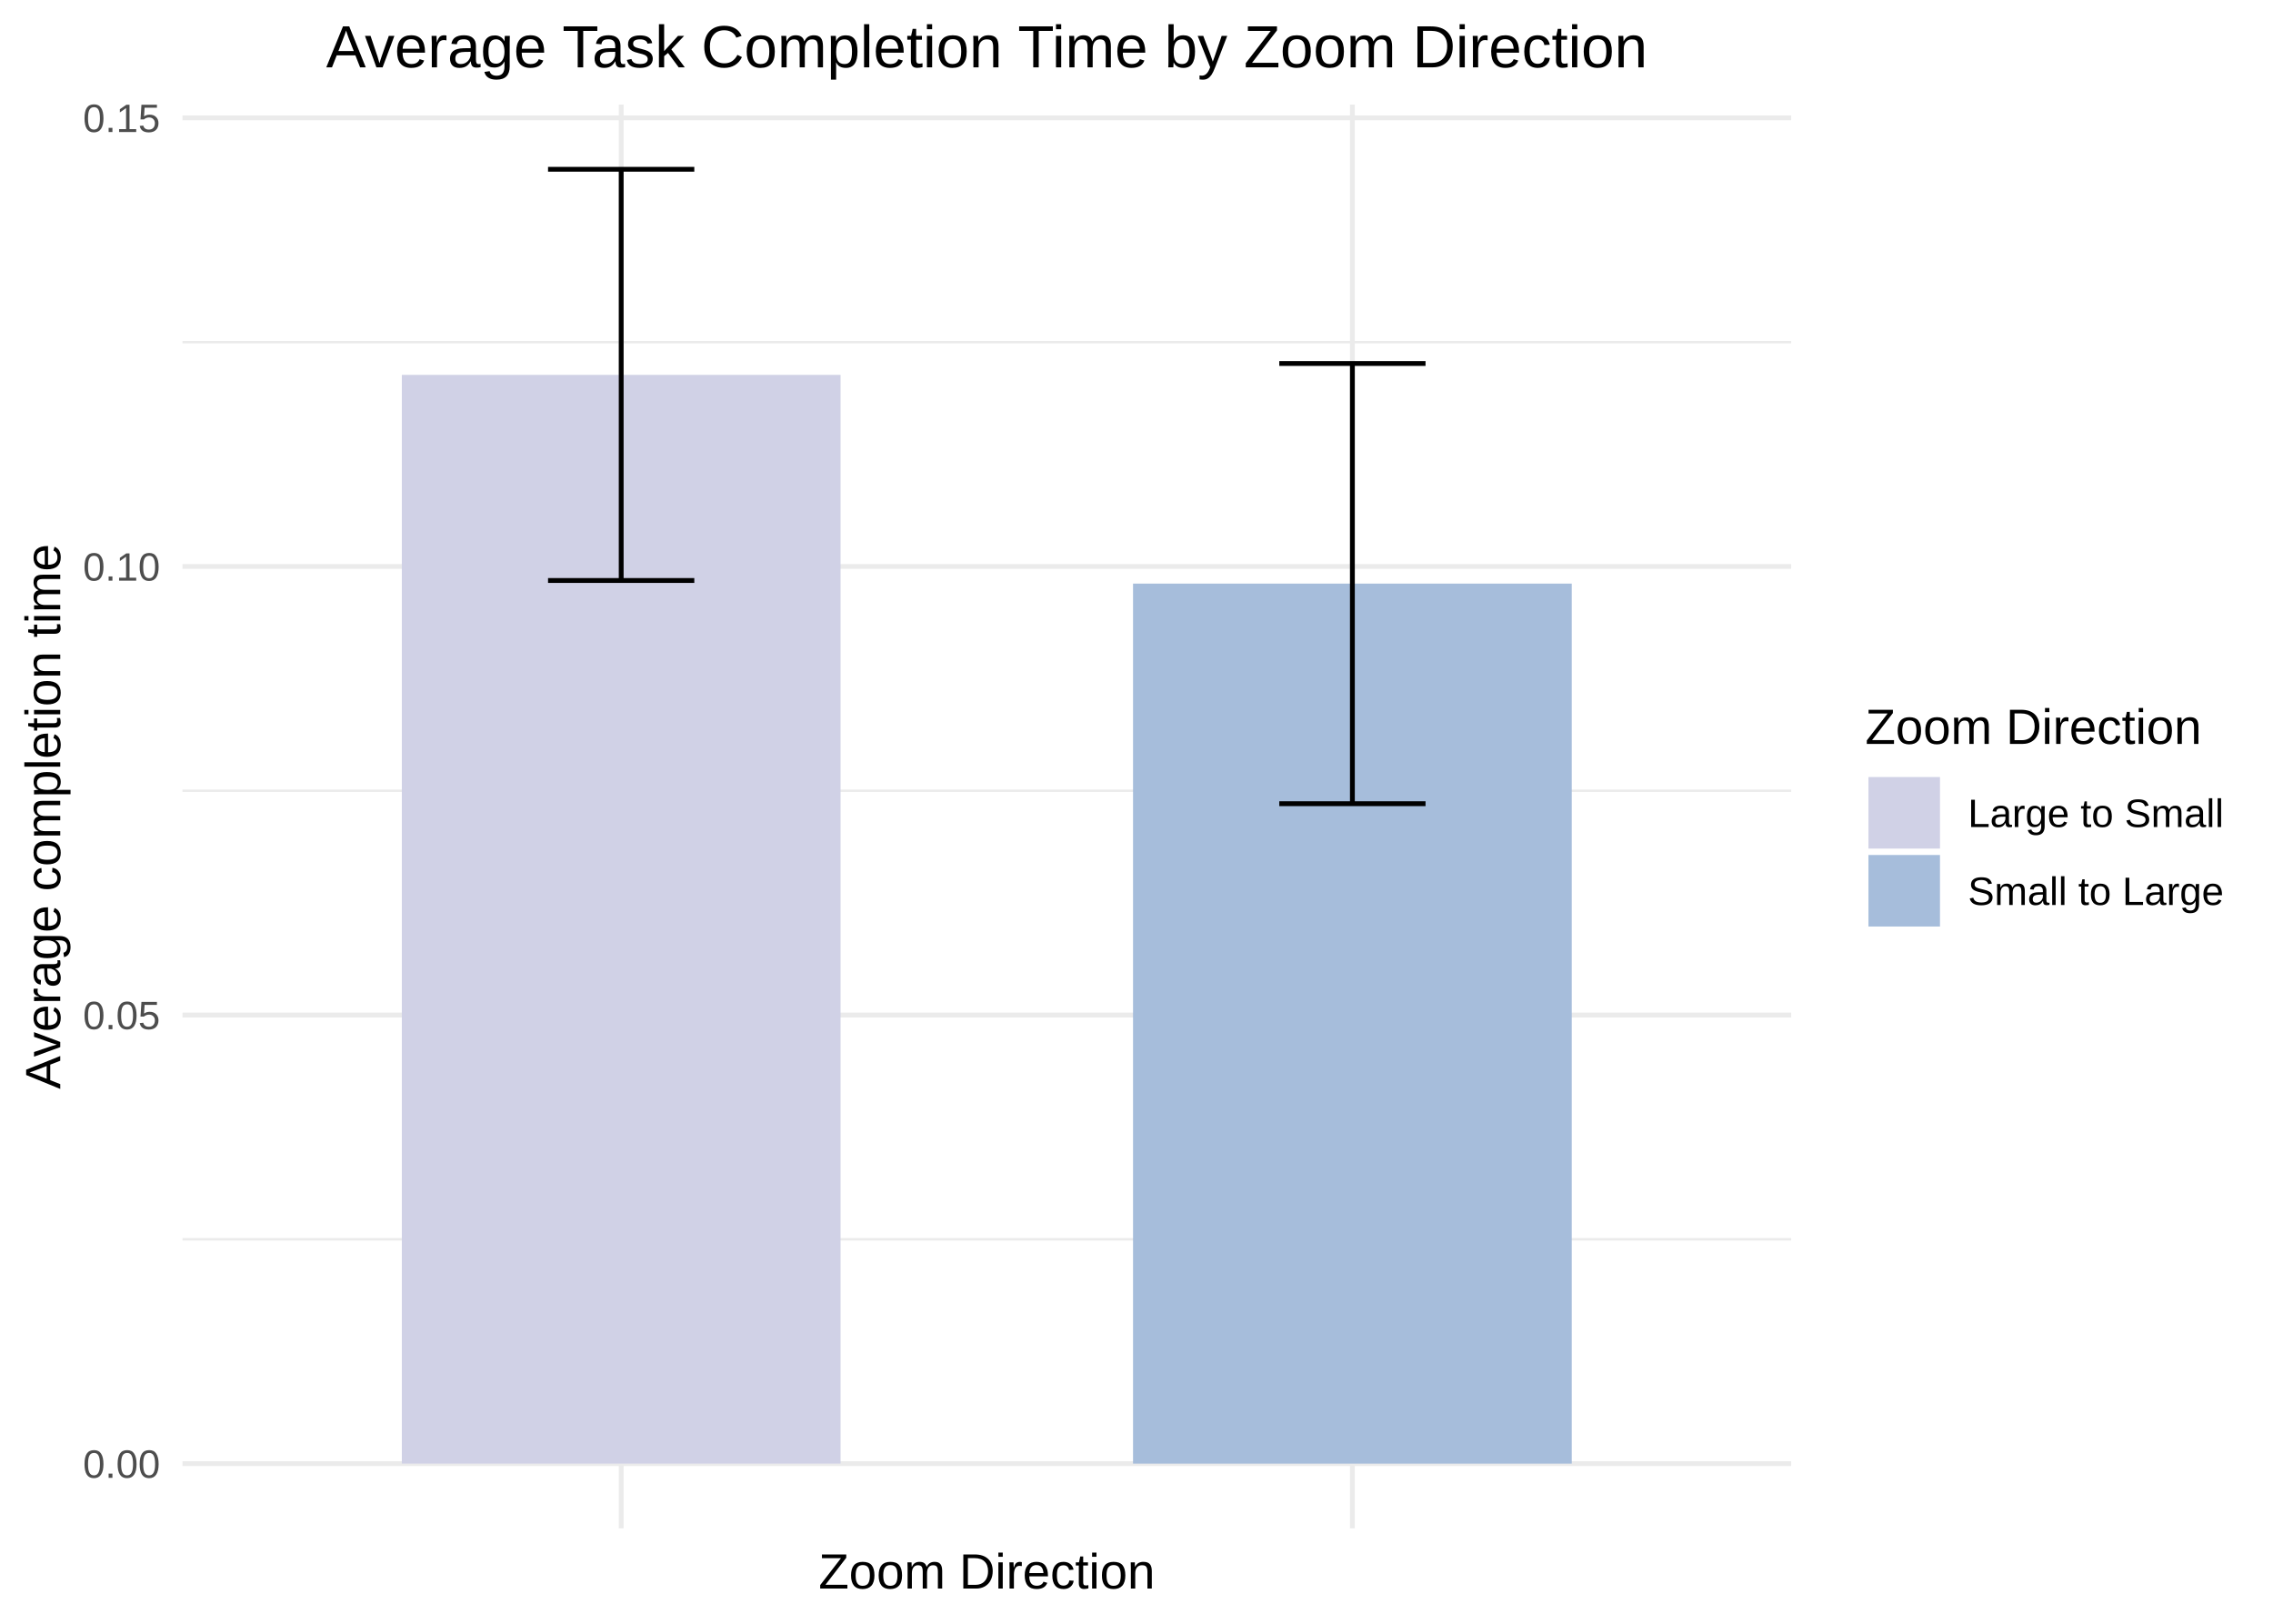
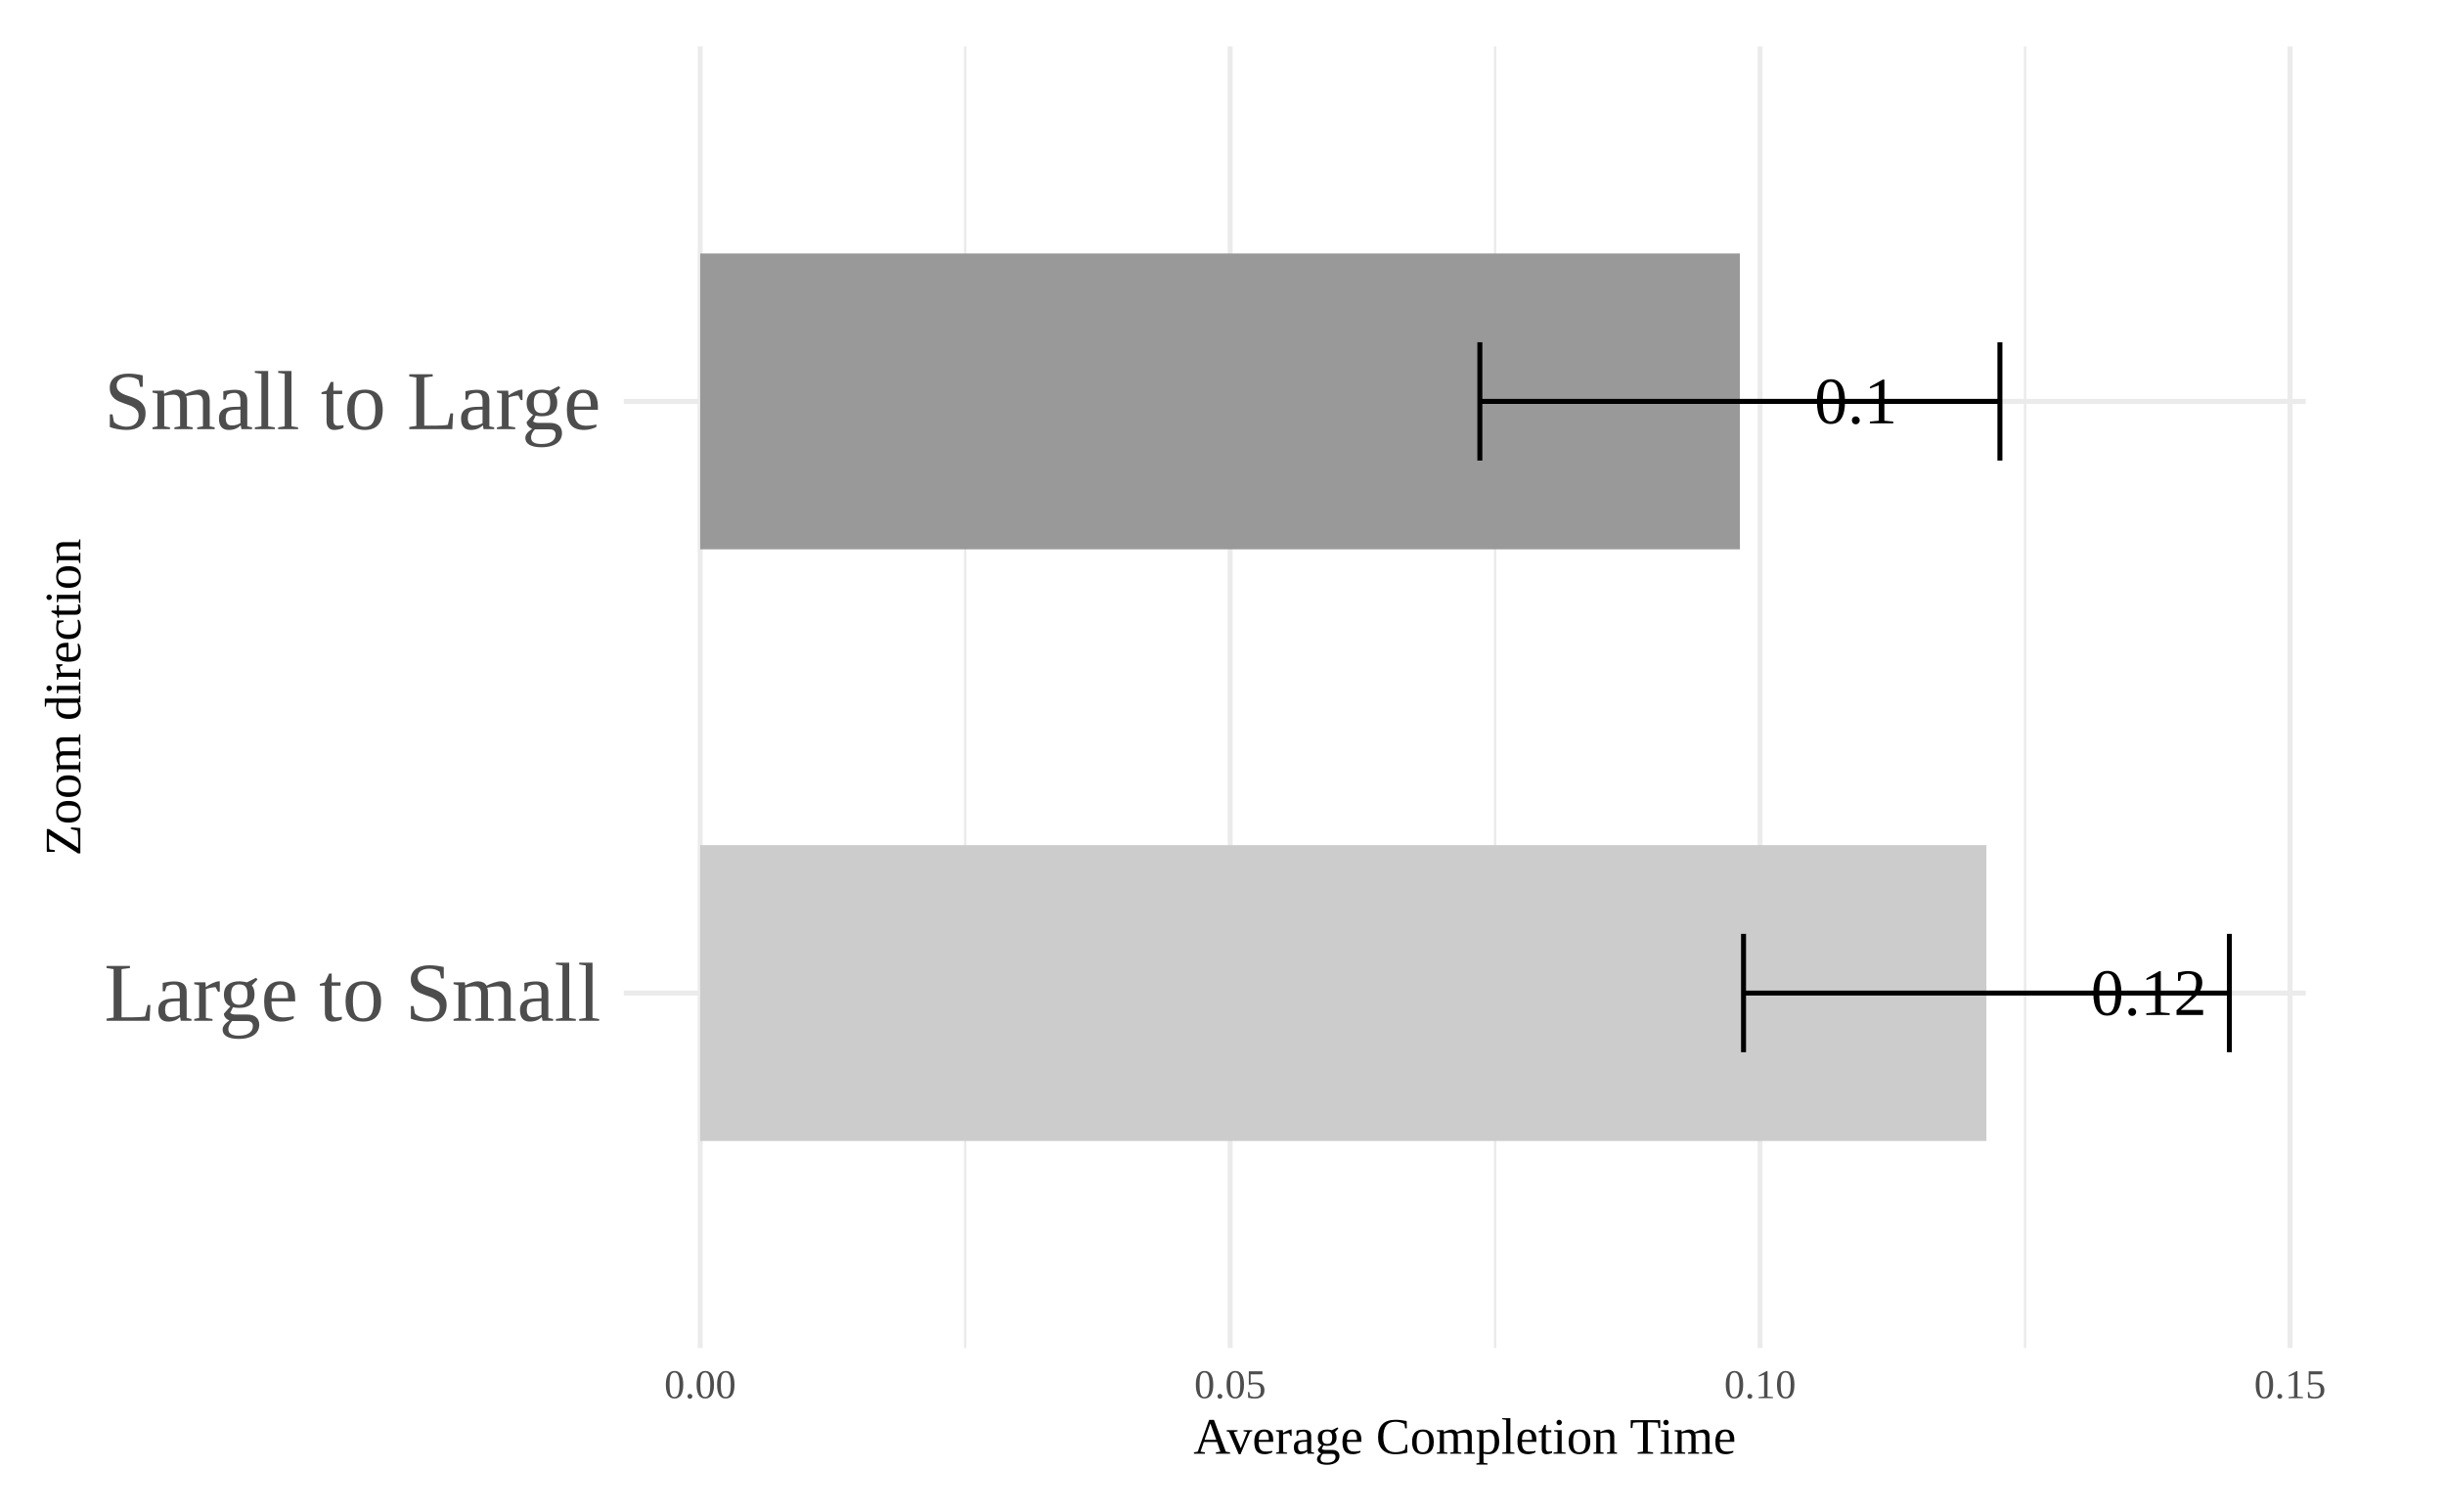
- <svg xmlns="http://www.w3.org/2000/svg" width="504.00pt" height="360.00pt" viewBox="0 0 504.00 360.00">
+ <svg xmlns="http://www.w3.org/2000/svg" width="525.00pt" height="324.47pt" viewBox="0 0 525.00 324.47">
  <g class="svglite">
    <defs>
      <style type="text/css">
    .svglite line, .svglite polyline, .svglite polygon, .svglite path, .svglite rect, .svglite circle {
      fill: none;
      stroke: #000000;
      stroke-linecap: round;
      stroke-linejoin: round;
      stroke-miterlimit: 10.00;
    }
    .svglite text {
      white-space: pre;
    }
    .svglite g.glyphgroup path {
      fill: inherit;
      stroke: none;
    }
  </style>
    </defs>
    <rect width="100%" height="100%" style="stroke: none; fill: none;" />
    <defs>
-       <clipPath id="cpMC4wMHw1MDQuMDB8MC4wMHwzNjAuMDA=">
-         <rect x="0.00" y="0.00" width="504.00" height="360.00" />
+       <clipPath id="cpMC4wMHw1MjUuMDB8MC4wMHwzMjQuNDc=">
+         <rect x="0.00" y="0.00" width="525.00" height="324.47" />
      </clipPath>
    </defs>
-     <g clip-path="url(#cpMC4wMHw1MDQuMDB8MC4wMHwzNjAuMDA=)">
+     <g clip-path="url(#cpMC4wMHw1MjUuMDB8MC4wMHwzMjQuNDc=)">
</g>
    <defs>
-       <clipPath id="cpNDAuNDZ8Mzk3LjE2fDIzLjE4fDMzOC44NQ==">
-         <rect x="40.46" y="23.18" width="356.70" height="315.67" />
+       <clipPath id="cpMTMzLjk0fDQ5NS4xMXw5Ljk2fDI4OS40NQ==">
+         <rect x="133.94" y="9.96" width="361.18" height="279.49" />
      </clipPath>
    </defs>
-     <g clip-path="url(#cpNDAuNDZ8Mzk3LjE2fDIzLjE4fDMzOC44NQ==)">
-       <polyline points="40.46,274.77 397.16,274.77 " style="stroke-width: 0.53; stroke: #EBEBEB; stroke-linecap: butt;" />
-       <polyline points="40.46,175.32 397.16,175.32 " style="stroke-width: 0.53; stroke: #EBEBEB; stroke-linecap: butt;" />
-       <polyline points="40.46,75.86 397.16,75.86 " style="stroke-width: 0.53; stroke: #EBEBEB; stroke-linecap: butt;" />
-       <polyline points="40.46,324.50 397.16,324.50 " style="stroke-width: 1.07; stroke: #EBEBEB; stroke-linecap: butt;" />
-       <polyline points="40.46,225.04 397.16,225.04 " style="stroke-width: 1.07; stroke: #EBEBEB; stroke-linecap: butt;" />
-       <polyline points="40.46,125.59 397.16,125.59 " style="stroke-width: 1.07; stroke: #EBEBEB; stroke-linecap: butt;" />
-       <polyline points="40.46,26.13 397.16,26.13 " style="stroke-width: 1.07; stroke: #EBEBEB; stroke-linecap: butt;" />
-       <polyline points="137.74,338.85 137.74,23.18 " style="stroke-width: 1.07; stroke: #EBEBEB; stroke-linecap: butt;" />
-       <polyline points="299.87,338.85 299.87,23.18 " style="stroke-width: 1.07; stroke: #EBEBEB; stroke-linecap: butt;" />
-       <rect x="89.10" y="83.11" width="97.28" height="241.38" style="stroke-width: 1.07; stroke: none; stroke-linecap: butt; stroke-linejoin: miter; fill: #D0D1E6;" />
-       <rect x="251.23" y="129.39" width="97.28" height="195.11" style="stroke-width: 1.07; stroke: none; stroke-linecap: butt; stroke-linejoin: miter; fill: #A6BDDB;" />
-       <polyline points="121.52,37.53 153.95,37.53 " style="stroke-width: 1.07; stroke-linecap: butt;" />
-       <polyline points="137.74,37.53 137.74,128.70 " style="stroke-width: 1.07; stroke-linecap: butt;" />
-       <polyline points="121.52,128.70 153.95,128.70 " style="stroke-width: 1.07; stroke-linecap: butt;" />
-       <polyline points="283.66,80.59 316.09,80.59 " style="stroke-width: 1.07; stroke-linecap: butt;" />
-       <polyline points="299.87,80.59 299.87,178.19 " style="stroke-width: 1.07; stroke-linecap: butt;" />
-       <polyline points="283.66,178.19 316.09,178.19 " style="stroke-width: 1.07; stroke-linecap: butt;" />
+     <g clip-path="url(#cpMTMzLjk0fDQ5NS4xMXw5Ljk2fDI4OS40NQ==)">
+       <polyline points="207.25,289.45 207.25,9.96 " style="stroke-width: 0.53; stroke: #EBEBEB; stroke-linecap: butt;" />
+       <polyline points="321.04,289.45 321.04,9.96 " style="stroke-width: 0.53; stroke: #EBEBEB; stroke-linecap: butt;" />
+       <polyline points="434.83,289.45 434.83,9.96 " style="stroke-width: 0.53; stroke: #EBEBEB; stroke-linecap: butt;" />
+       <polyline points="133.94,213.23 495.11,213.23 " style="stroke-width: 1.07; stroke: #EBEBEB; stroke-linecap: butt;" />
+       <polyline points="133.94,86.19 495.11,86.19 " style="stroke-width: 1.07; stroke: #EBEBEB; stroke-linecap: butt;" />
+       <polyline points="150.35,289.45 150.35,9.96 " style="stroke-width: 1.07; stroke: #EBEBEB; stroke-linecap: butt;" />
+       <polyline points="264.15,289.45 264.15,9.96 " style="stroke-width: 1.07; stroke: #EBEBEB; stroke-linecap: butt;" />
+       <polyline points="377.94,289.45 377.94,9.96 " style="stroke-width: 1.07; stroke: #EBEBEB; stroke-linecap: butt;" />
+       <polyline points="491.73,289.45 491.73,9.96 " style="stroke-width: 1.07; stroke: #EBEBEB; stroke-linecap: butt;" />
+       <rect x="150.35" y="181.47" width="276.18" height="63.52" style="stroke-width: 1.07; stroke: none; stroke-linecap: butt; stroke-linejoin: miter; fill: #CCCCCC;" />
+       <rect x="150.35" y="54.43" width="223.24" height="63.52" style="stroke-width: 1.07; stroke: none; stroke-linecap: butt; stroke-linejoin: miter; fill: #999999;" />
+       <polyline points="478.70,225.93 478.70,200.52 " style="stroke-width: 1.07; stroke-linecap: butt;" />
+       <polyline points="478.70,213.23 374.38,213.23 " style="stroke-width: 1.07; stroke-linecap: butt;" />
+       <polyline points="374.38,225.93 374.38,200.52 " style="stroke-width: 1.07; stroke-linecap: butt;" />
+       <polyline points="429.43,98.89 429.43,73.48 " style="stroke-width: 1.07; stroke-linecap: butt;" />
+       <polyline points="429.43,86.19 317.76,86.19 " style="stroke-width: 1.07; stroke-linecap: butt;" />
+       <polyline points="317.76,98.89 317.76,73.48 " style="stroke-width: 1.07; stroke-linecap: butt;" />
+       <text x="448.94" y="217.94" style="font-size: 14.23px; font-family: &quot;Times New Roman&quot;;" textLength="24.89px" lengthAdjust="spacingAndGlyphs">0.12</text>
+       <text x="389.59" y="90.90" style="font-size: 14.23px; font-family: &quot;Times New Roman&quot;;" textLength="17.78px" lengthAdjust="spacingAndGlyphs">0.1</text>
    </g>
-     <g clip-path="url(#cpMC4wMHw1MDQuMDB8MC4wMHwzNjAuMDA=)">
-       <text x="35.52" y="327.65" text-anchor="end" style="font-size: 8.80px;fill: #4D4D4D; font-family: &quot;Arial&quot;;" textLength="17.11px" lengthAdjust="spacingAndGlyphs">0.00</text>
-       <text x="35.52" y="228.19" text-anchor="end" style="font-size: 8.80px;fill: #4D4D4D; font-family: &quot;Arial&quot;;" textLength="17.11px" lengthAdjust="spacingAndGlyphs">0.05</text>
-       <text x="35.52" y="128.74" text-anchor="end" style="font-size: 8.80px;fill: #4D4D4D; font-family: &quot;Arial&quot;;" textLength="17.11px" lengthAdjust="spacingAndGlyphs">0.10</text>
-       <text x="35.52" y="29.28" text-anchor="end" style="font-size: 8.80px;fill: #4D4D4D; font-family: &quot;Arial&quot;;" textLength="17.11px" lengthAdjust="spacingAndGlyphs">0.15</text>
-       <text x="218.81" y="352.20" text-anchor="middle" style="font-size: 11.00px; font-family: &quot;Arial&quot;;" textLength="74.59px" lengthAdjust="spacingAndGlyphs">Zoom Direction</text>
-       <text transform="translate(13.36,181.01) rotate(-90)" text-anchor="middle" style="font-size: 11.00px; font-family: &quot;Arial&quot;;" textLength="120.92px" lengthAdjust="spacingAndGlyphs">Average completion time</text>
-       <text x="413.59" y="164.93" style="font-size: 11.00px; font-family: &quot;Arial&quot;;" textLength="74.59px" lengthAdjust="spacingAndGlyphs">Zoom Direction</text>
-       <rect x="414.30" y="172.28" width="15.86" height="15.86" style="stroke-width: 1.07; stroke: none; stroke-linecap: butt; stroke-linejoin: miter; fill: #D0D1E6;" />
-       <rect x="414.30" y="189.56" width="15.86" height="15.86" style="stroke-width: 1.07; stroke: none; stroke-linecap: butt; stroke-linejoin: miter; fill: #A6BDDB;" />
-       <text x="436.35" y="183.36" style="font-size: 8.80px; font-family: &quot;Arial&quot;;" textLength="56.69px" lengthAdjust="spacingAndGlyphs">Large to Small</text>
-       <text x="436.35" y="200.64" style="font-size: 8.80px; font-family: &quot;Arial&quot;;" textLength="56.69px" lengthAdjust="spacingAndGlyphs">Small to Large</text>
-       <text x="218.81" y="14.93" text-anchor="middle" style="font-size: 13.20px; font-family: &quot;Arial&quot;;" textLength="292.61px" lengthAdjust="spacingAndGlyphs">Average Task Completion Time by Zoom Direction</text>
+     <g clip-path="url(#cpMC4wMHw1MjUuMDB8MC4wMHwzMjQuNDc=)">
+       <text x="129.01" y="219.19" text-anchor="end" style="font-size: 18.00px;fill: #4D4D4D; font-family: &quot;Times New Roman&quot;;" textLength="106.64px" lengthAdjust="spacingAndGlyphs">Large to Small</text>
+       <text x="129.01" y="92.15" text-anchor="end" style="font-size: 18.00px;fill: #4D4D4D; font-family: &quot;Times New Roman&quot;;" textLength="106.64px" lengthAdjust="spacingAndGlyphs">Small to Large</text>
+       <text x="150.35" y="300.22" text-anchor="middle" style="font-size: 8.80px;fill: #4D4D4D; font-family: &quot;Times New Roman&quot;;" textLength="15.42px" lengthAdjust="spacingAndGlyphs">0.00</text>
+       <text x="264.15" y="300.22" text-anchor="middle" style="font-size: 8.80px;fill: #4D4D4D; font-family: &quot;Times New Roman&quot;;" textLength="15.42px" lengthAdjust="spacingAndGlyphs">0.05</text>
+       <text x="377.94" y="300.22" text-anchor="middle" style="font-size: 8.80px;fill: #4D4D4D; font-family: &quot;Times New Roman&quot;;" textLength="15.42px" lengthAdjust="spacingAndGlyphs">0.10</text>
+       <text x="491.73" y="300.22" text-anchor="middle" style="font-size: 8.80px;fill: #4D4D4D; font-family: &quot;Times New Roman&quot;;" textLength="15.42px" lengthAdjust="spacingAndGlyphs">0.15</text>
+       <text x="314.52" y="312.14" text-anchor="middle" style="font-size: 11.00px; font-family: &quot;Times New Roman&quot;;" textLength="116.50px" lengthAdjust="spacingAndGlyphs">Average Completion Time</text>
+       <text transform="translate(17.25,149.71) rotate(-90)" text-anchor="middle" style="font-size: 11.00px; font-family: &quot;Times New Roman&quot;;" textLength="68.12px" lengthAdjust="spacingAndGlyphs">Zoom direction</text>
    </g>
  </g>
</svg>
